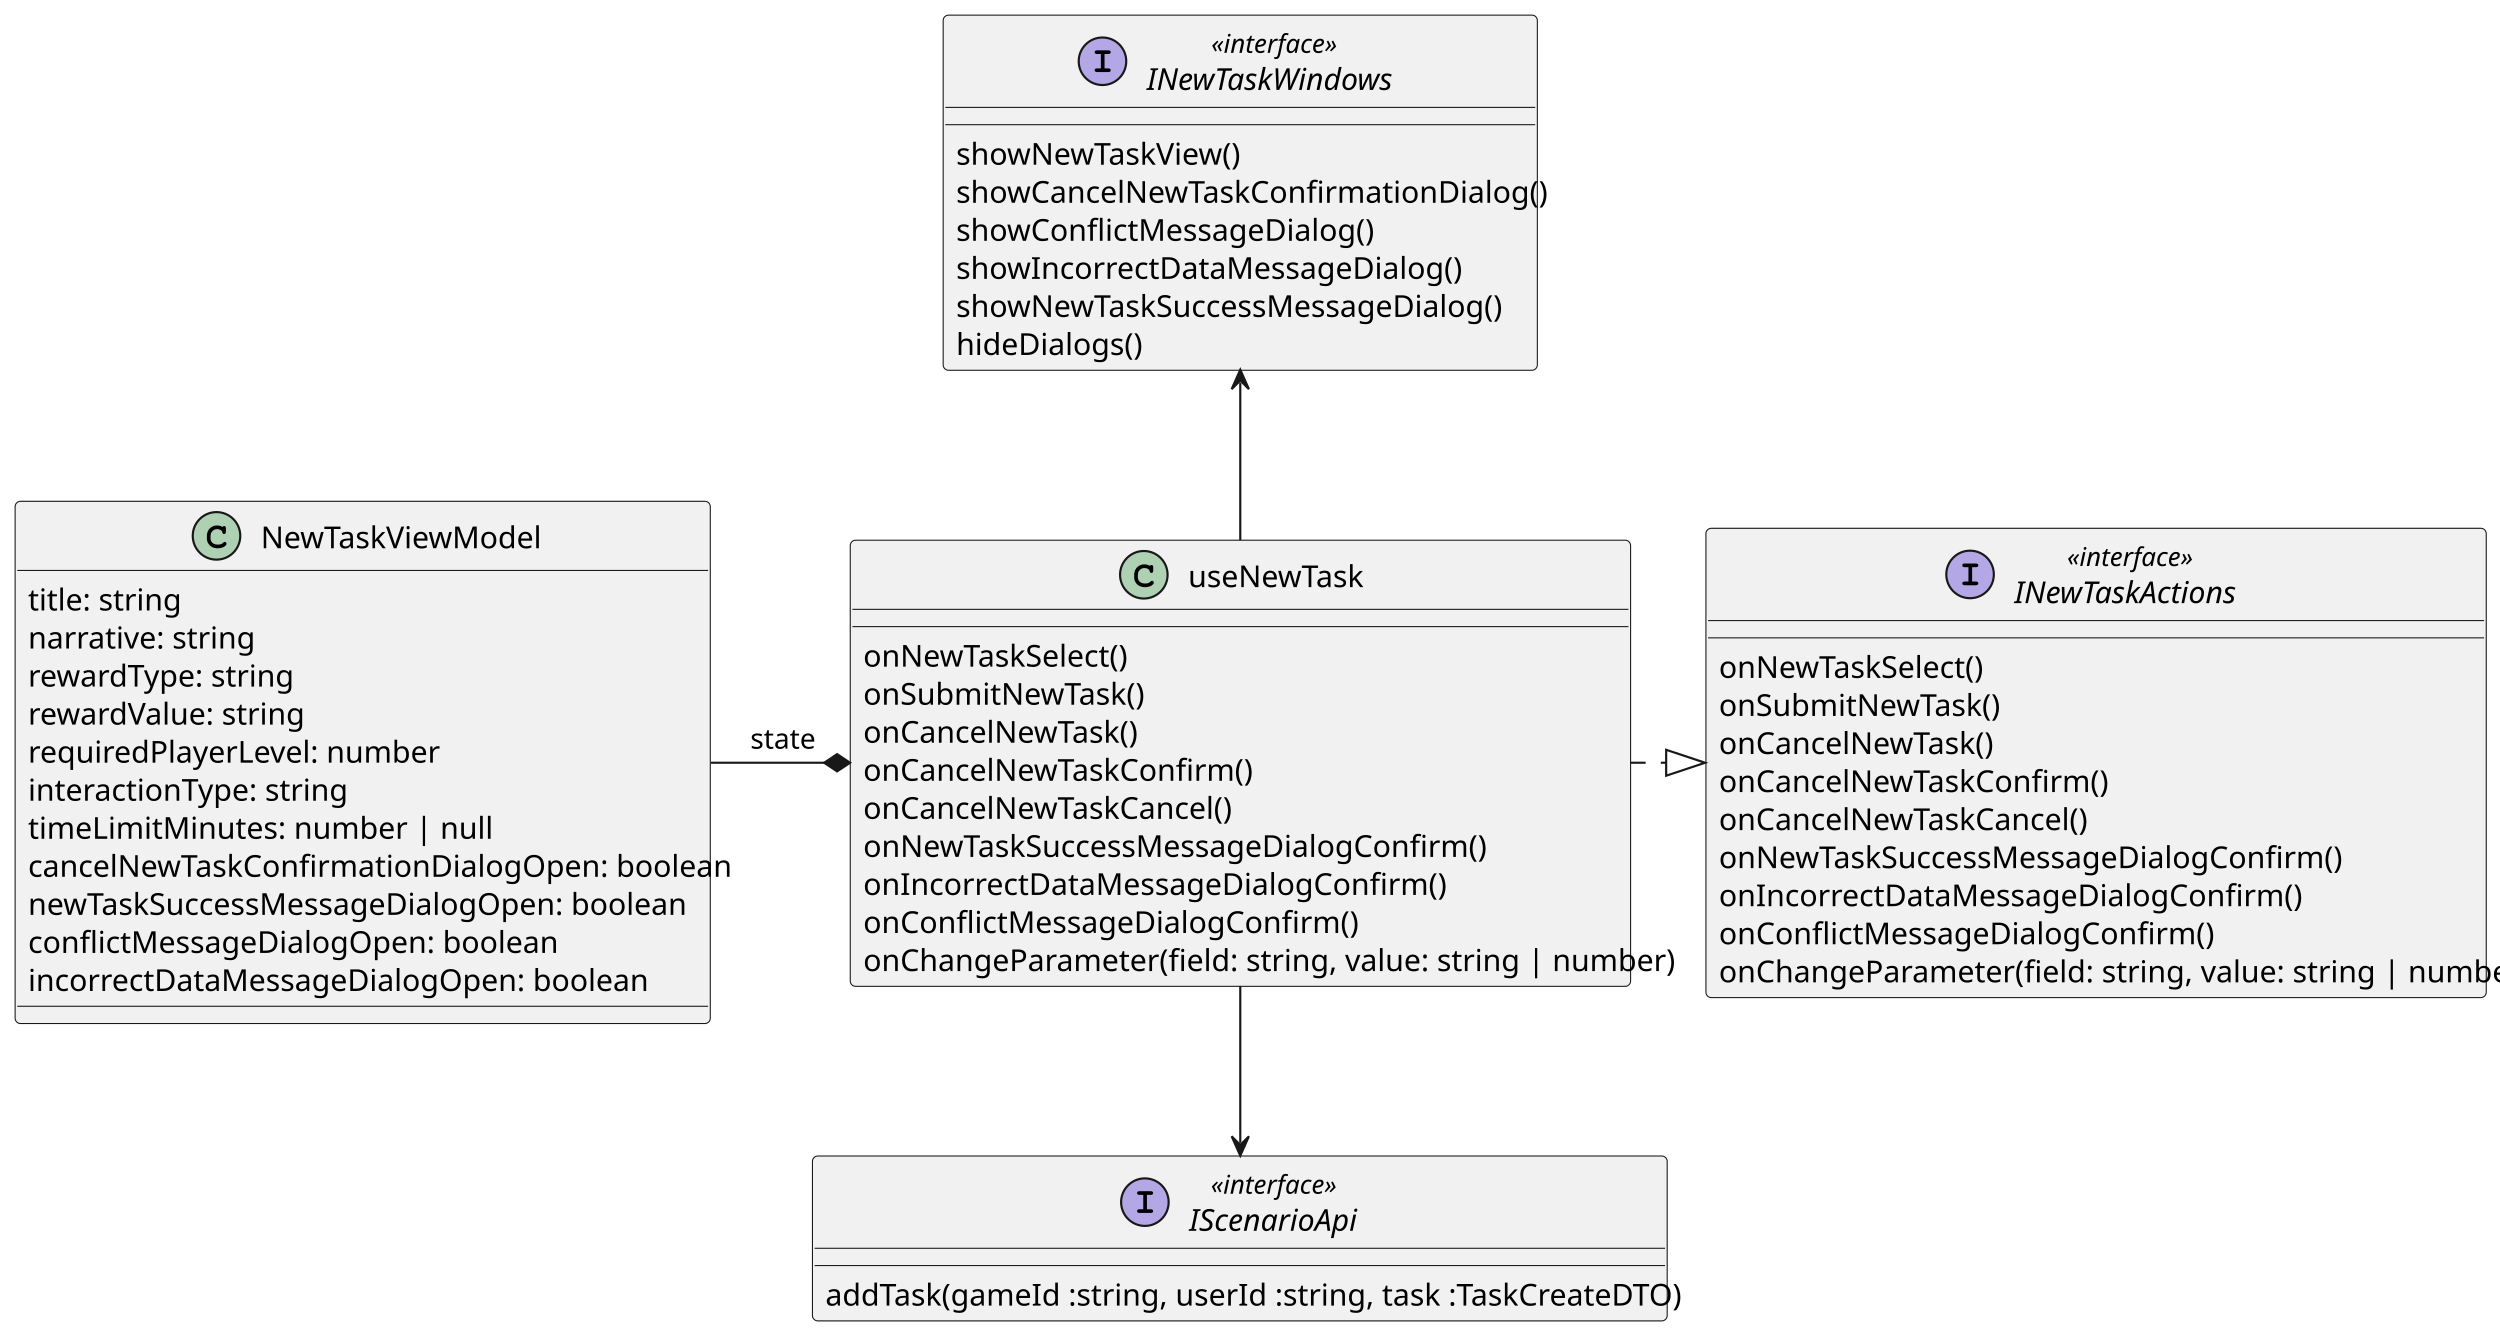
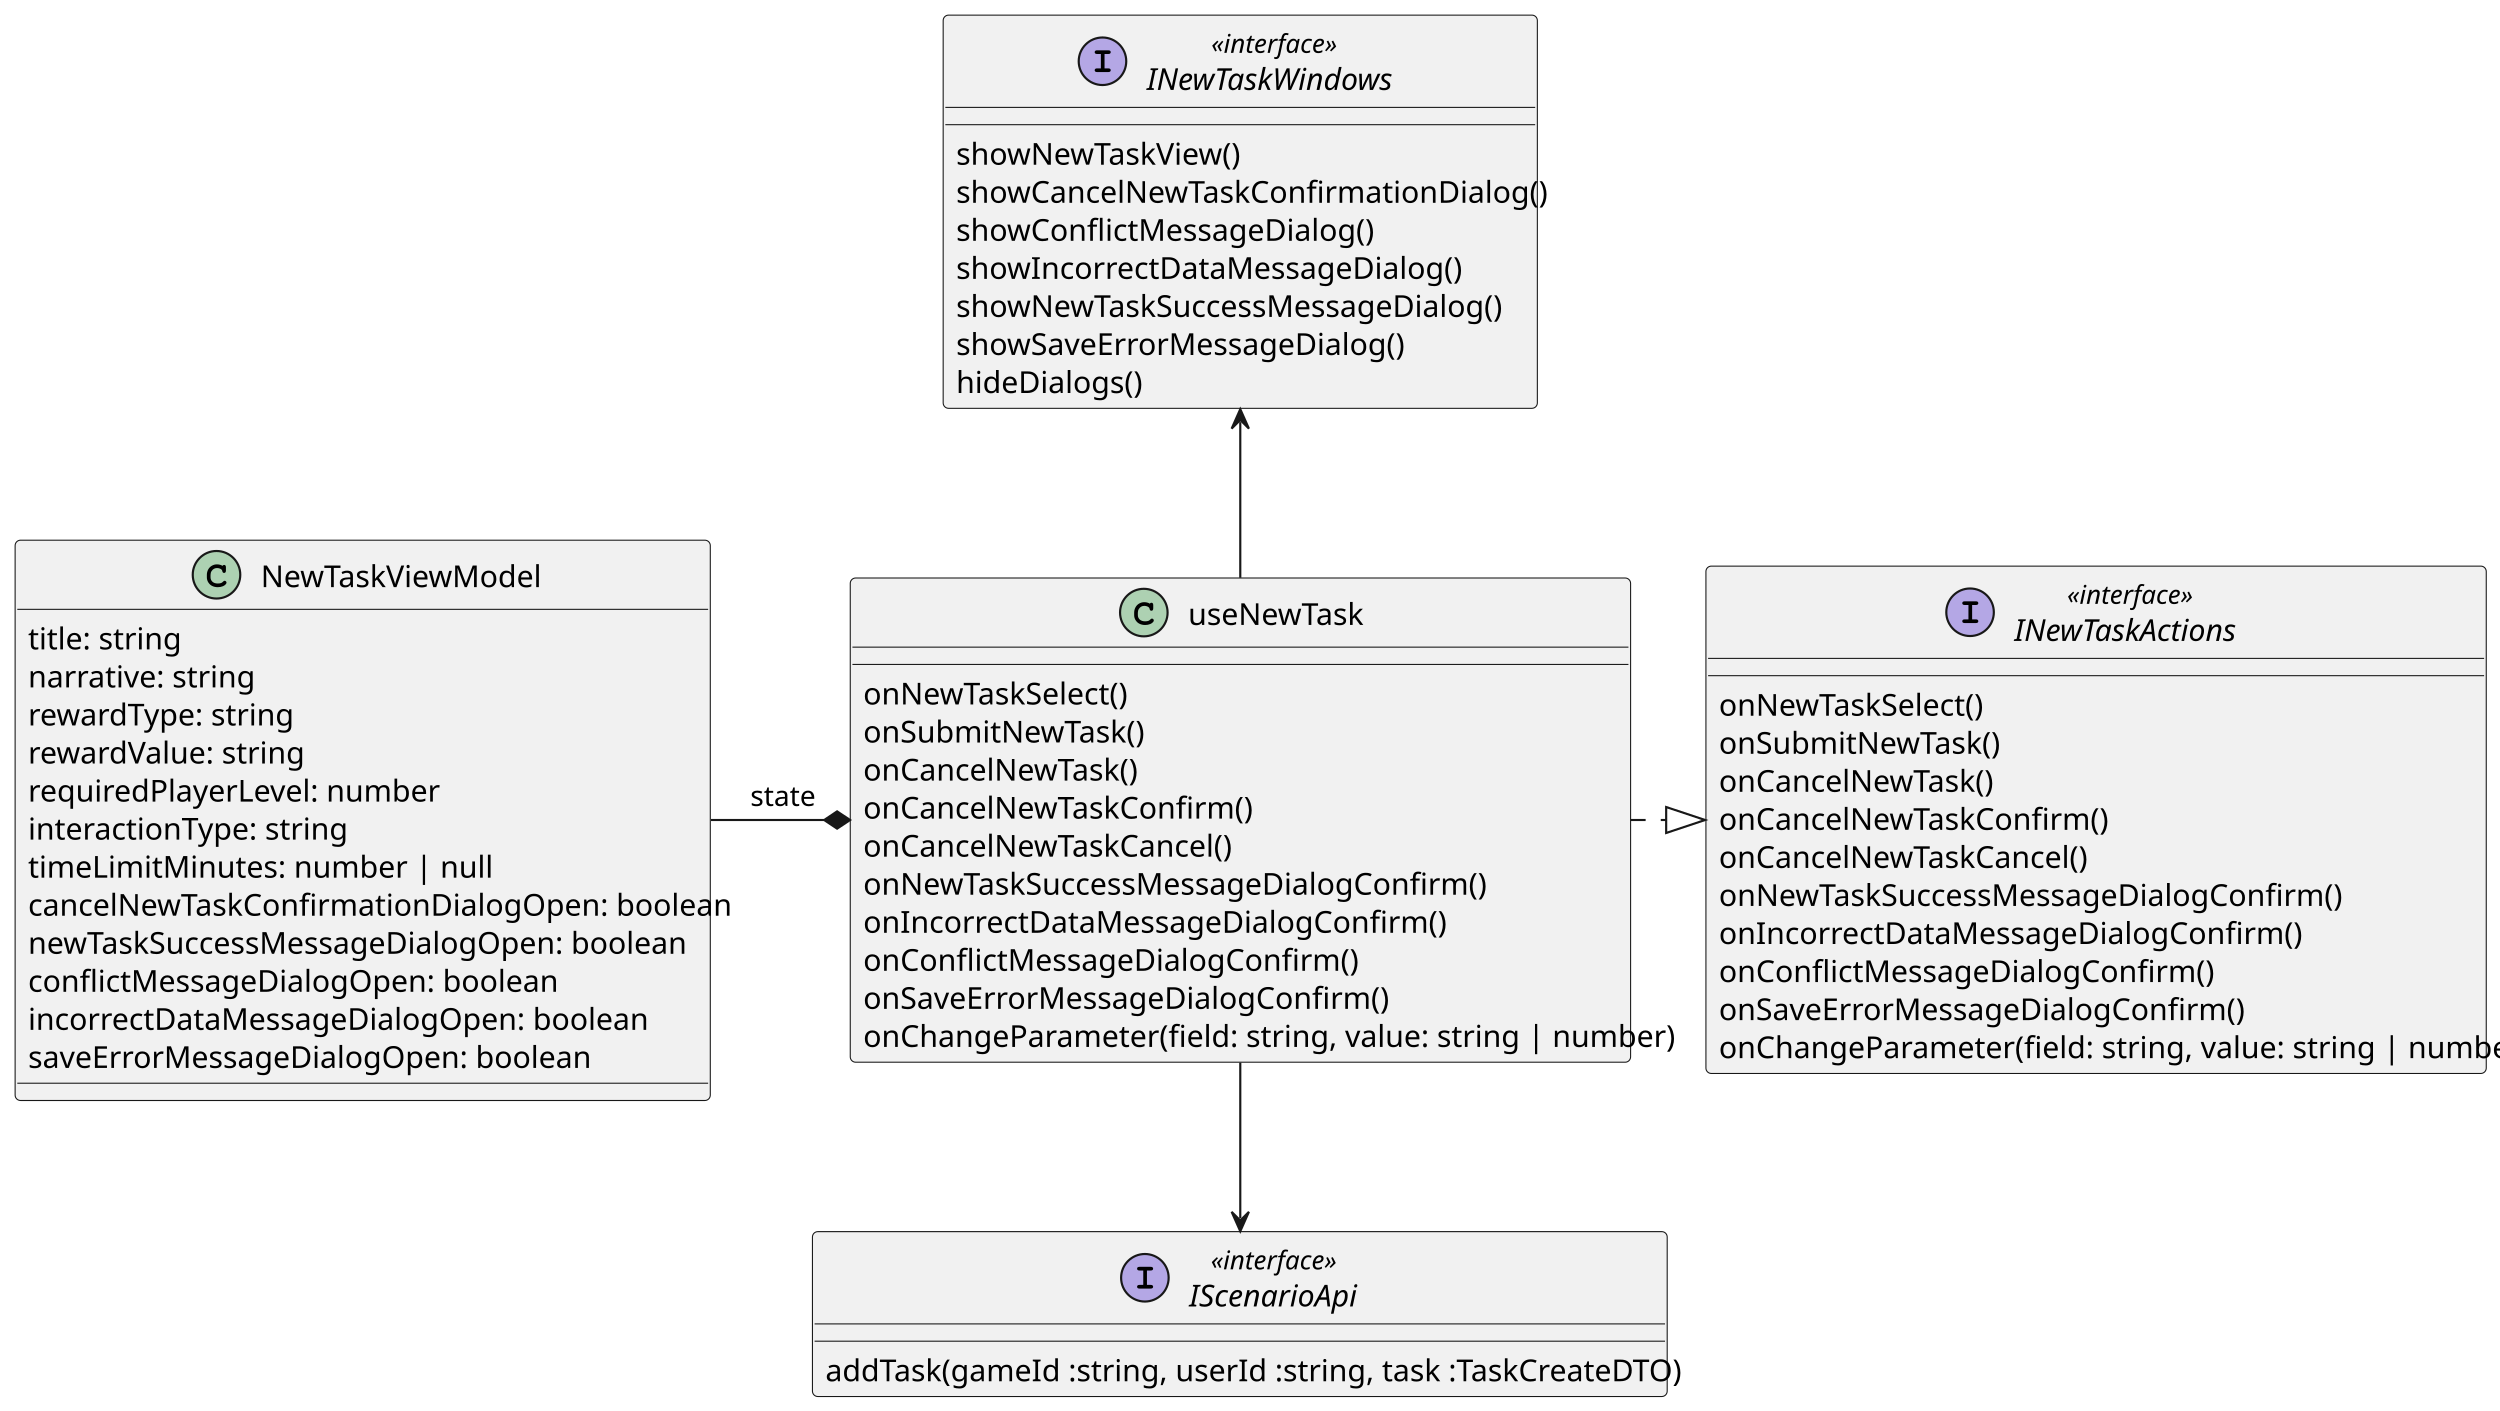
- <svg xmlns="http://www.w3.org/2000/svg" contentStyleType="text/css" data-diagram-type="CLASS" height="618px" preserveAspectRatio="none" style="width:1157px;height:618px;background:#FFFFFF;" version="1.1" viewBox="0 0 1157 618" width="1157px" zoomAndPan="magnify">
+ <svg xmlns="http://www.w3.org/2000/svg" contentStyleType="text/css" data-diagram-type="CLASS" height="653px" preserveAspectRatio="none" style="width:1157px;height:653px;background:#FFFFFF;" version="1.1" viewBox="0 0 1157 653" width="1157px" zoomAndPan="magnify">
  <defs />
  <g>
    <g class="entity" data-qualified-name="useNewTask" data-source-line="2" id="ent0002">
-       <rect fill="#F1F1F1" height="206.484" rx="2.5" ry="2.5" style="stroke:#181818;stroke-width:0.5;" width="361.139" x="393.5" y="250" />
-       <ellipse cx="529.361" cy="266" fill="#ADD1B2" rx="11" ry="11" style="stroke:#181818;stroke-width:1;" />
-       <path d="M532.126,261.875 Q532.283,261.656 532.47,261.547 Q532.658,261.438 532.876,261.438 Q533.251,261.438 533.486,261.703 Q533.72,261.953 533.72,262.562 L533.72,264.016 Q533.72,264.625 533.486,264.891 Q533.251,265.156 532.876,265.156 Q532.533,265.156 532.33,264.953 Q532.126,264.766 532.017,264.25 Q531.97,263.891 531.783,263.703 Q531.455,263.328 530.845,263.109 Q530.236,262.891 529.611,262.891 Q528.845,262.891 528.205,263.219 Q527.58,263.547 527.08,264.297 Q526.595,265.047 526.595,266.078 L526.595,267.172 Q526.595,268.406 527.486,269.234 Q528.376,270.047 529.97,270.047 Q530.908,270.047 531.564,269.797 Q531.955,269.641 532.376,269.203 Q532.642,268.938 532.783,268.859 Q532.939,268.781 533.142,268.781 Q533.47,268.781 533.72,269.047 Q533.986,269.297 533.986,269.641 Q533.986,269.984 533.642,270.391 Q533.142,270.969 532.345,271.297 Q531.267,271.75 529.97,271.75 Q528.455,271.75 527.251,271.125 Q526.267,270.625 525.58,269.562 Q524.892,268.484 524.892,267.203 L524.892,266.047 Q524.892,264.719 525.501,263.578 Q526.126,262.422 527.22,261.812 Q528.314,261.188 529.548,261.188 Q530.283,261.188 530.923,261.359 Q531.58,261.516 532.126,261.875 Z " fill="#000000" />
-       <text fill="#000000" font-family="sans-serif" font-size="14" lengthAdjust="spacing" textLength="80.917" x="549.861" y="271.728">useNewTask</text>
-       <line style="stroke:#181818;stroke-width:0.5;" x1="394.5" x2="753.639" y1="282" y2="282" />
-       <line style="stroke:#181818;stroke-width:0.5;" x1="394.5" x2="753.639" y1="290" y2="290" />
-       <text fill="#000000" font-family="sans-serif" font-size="14" lengthAdjust="spacing" textLength="122.151" x="399.5" y="308.533">onNewTaskSelect()</text>
-       <text fill="#000000" font-family="sans-serif" font-size="14" lengthAdjust="spacing" textLength="126.814" x="399.5" y="326.143">onSubmitNewTask()</text>
-       <text fill="#000000" font-family="sans-serif" font-size="14" lengthAdjust="spacing" textLength="126.82" x="399.5" y="343.752">onCancelNewTask()</text>
-       <text fill="#000000" font-family="sans-serif" font-size="14" lengthAdjust="spacing" textLength="175.827" x="399.5" y="361.361">onCancelNewTaskConfirm()</text>
-       <text fill="#000000" font-family="sans-serif" font-size="14" lengthAdjust="spacing" textLength="170.399" x="399.5" y="378.971">onCancelNewTaskCancel()</text>
-       <text fill="#000000" font-family="sans-serif" font-size="14" lengthAdjust="spacing" textLength="281.654" x="399.5" y="396.58">onNewTaskSuccessMessageDialogConfirm()</text>
-       <text fill="#000000" font-family="sans-serif" font-size="14" lengthAdjust="spacing" textLength="254.434" x="399.5" y="414.19">onIncorrectDataMessageDialogConfirm()</text>
-       <text fill="#000000" font-family="sans-serif" font-size="14" lengthAdjust="spacing" textLength="217.082" x="399.5" y="431.799">onConflictMessageDialogConfirm()</text>
-       <text fill="#000000" font-family="sans-serif" font-size="14" lengthAdjust="spacing" textLength="349.139" x="399.5" y="449.408">onChangeParameter(field: string, value: string | number)</text>
+       <rect fill="#F1F1F1" height="224.094" rx="2.5" ry="2.5" style="stroke:#181818;stroke-width:0.5;" width="361.139" x="393.5" y="267.5" />
+       <ellipse cx="529.361" cy="283.5" fill="#ADD1B2" rx="11" ry="11" style="stroke:#181818;stroke-width:1;" />
+       <path d="M532.126,279.375 Q532.283,279.156 532.47,279.047 Q532.658,278.938 532.876,278.938 Q533.251,278.938 533.486,279.203 Q533.72,279.453 533.72,280.062 L533.72,281.516 Q533.72,282.125 533.486,282.391 Q533.251,282.656 532.876,282.656 Q532.533,282.656 532.33,282.453 Q532.126,282.266 532.017,281.75 Q531.97,281.391 531.783,281.203 Q531.455,280.828 530.845,280.609 Q530.236,280.391 529.611,280.391 Q528.845,280.391 528.205,280.719 Q527.58,281.047 527.08,281.797 Q526.595,282.547 526.595,283.578 L526.595,284.672 Q526.595,285.906 527.486,286.734 Q528.376,287.547 529.97,287.547 Q530.908,287.547 531.564,287.297 Q531.955,287.141 532.376,286.703 Q532.642,286.438 532.783,286.359 Q532.939,286.281 533.142,286.281 Q533.47,286.281 533.72,286.547 Q533.986,286.797 533.986,287.141 Q533.986,287.484 533.642,287.891 Q533.142,288.469 532.345,288.797 Q531.267,289.25 529.97,289.25 Q528.455,289.25 527.251,288.625 Q526.267,288.125 525.58,287.062 Q524.892,285.984 524.892,284.703 L524.892,283.547 Q524.892,282.219 525.501,281.078 Q526.126,279.922 527.22,279.312 Q528.314,278.688 529.548,278.688 Q530.283,278.688 530.923,278.859 Q531.58,279.016 532.126,279.375 Z " fill="#000000" />
+       <text fill="#000000" font-family="sans-serif" font-size="14" lengthAdjust="spacing" textLength="80.917" x="549.861" y="289.228">useNewTask</text>
+       <line style="stroke:#181818;stroke-width:0.5;" x1="394.5" x2="753.639" y1="299.5" y2="299.5" />
+       <line style="stroke:#181818;stroke-width:0.5;" x1="394.5" x2="753.639" y1="307.5" y2="307.5" />
+       <text fill="#000000" font-family="sans-serif" font-size="14" lengthAdjust="spacing" textLength="122.151" x="399.5" y="326.033">onNewTaskSelect()</text>
+       <text fill="#000000" font-family="sans-serif" font-size="14" lengthAdjust="spacing" textLength="126.814" x="399.5" y="343.643">onSubmitNewTask()</text>
+       <text fill="#000000" font-family="sans-serif" font-size="14" lengthAdjust="spacing" textLength="126.82" x="399.5" y="361.252">onCancelNewTask()</text>
+       <text fill="#000000" font-family="sans-serif" font-size="14" lengthAdjust="spacing" textLength="175.827" x="399.5" y="378.861">onCancelNewTaskConfirm()</text>
+       <text fill="#000000" font-family="sans-serif" font-size="14" lengthAdjust="spacing" textLength="170.399" x="399.5" y="396.471">onCancelNewTaskCancel()</text>
+       <text fill="#000000" font-family="sans-serif" font-size="14" lengthAdjust="spacing" textLength="281.654" x="399.5" y="414.08">onNewTaskSuccessMessageDialogConfirm()</text>
+       <text fill="#000000" font-family="sans-serif" font-size="14" lengthAdjust="spacing" textLength="254.434" x="399.5" y="431.69">onIncorrectDataMessageDialogConfirm()</text>
+       <text fill="#000000" font-family="sans-serif" font-size="14" lengthAdjust="spacing" textLength="217.082" x="399.5" y="449.299">onConflictMessageDialogConfirm()</text>
+       <text fill="#000000" font-family="sans-serif" font-size="14" lengthAdjust="spacing" textLength="233.42" x="399.5" y="466.908">onSaveErrorMessageDialogConfirm()</text>
+       <text fill="#000000" font-family="sans-serif" font-size="14" lengthAdjust="spacing" textLength="349.139" x="399.5" y="484.518">onChangeParameter(field: string, value: string | number)</text>
    </g>
-     <g class="entity" data-qualified-name="INewTaskActions" data-source-line="14" id="ent0003">
-       <rect fill="#F1F1F1" height="217.188" rx="2.5" ry="2.5" style="stroke:#181818;stroke-width:0.5;" width="361.139" x="789.5" y="244.5" />
-       <ellipse cx="911.747" cy="265.852" fill="#B4A7E5" rx="11" ry="11" style="stroke:#181818;stroke-width:1;" />
-       <path d="M912.7,262.492 L912.7,269.148 L914.419,269.148 Q915.028,269.148 915.294,269.383 Q915.56,269.617 915.56,270.008 Q915.56,270.383 915.294,270.617 Q915.028,270.852 914.419,270.852 L909.278,270.852 Q908.669,270.852 908.403,270.617 Q908.138,270.383 908.138,269.992 Q908.138,269.617 908.403,269.383 Q908.669,269.148 909.278,269.148 L910.997,269.148 L910.997,262.492 L909.278,262.492 Q908.669,262.492 908.403,262.258 Q908.138,262.023 908.138,261.633 Q908.138,261.258 908.403,261.023 Q908.669,260.789 909.278,260.789 L914.419,260.789 Q915.028,260.789 915.294,261.023 Q915.56,261.258 915.56,261.633 Q915.56,262.023 915.294,262.258 Q915.028,262.492 914.419,262.492 L912.7,262.492 Z " fill="#000000" />
-       <text fill="#000000" font-family="sans-serif" font-size="12" font-style="italic" lengthAdjust="spacing" textLength="59.373" x="956.633" y="261.957">«interface»</text>
-       <text fill="#000000" font-family="sans-serif" font-size="14" font-style="italic" lengthAdjust="spacing" textLength="108.144" x="932.247" y="279.127">INewTaskActions</text>
-       <line style="stroke:#181818;stroke-width:0.5;" x1="790.5" x2="1149.639" y1="287.203" y2="287.203" />
-       <line style="stroke:#181818;stroke-width:0.5;" x1="790.5" x2="1149.639" y1="295.203" y2="295.203" />
-       <text fill="#000000" font-family="sans-serif" font-size="14" lengthAdjust="spacing" textLength="122.151" x="795.5" y="313.736">onNewTaskSelect()</text>
-       <text fill="#000000" font-family="sans-serif" font-size="14" lengthAdjust="spacing" textLength="126.814" x="795.5" y="331.346">onSubmitNewTask()</text>
-       <text fill="#000000" font-family="sans-serif" font-size="14" lengthAdjust="spacing" textLength="126.82" x="795.5" y="348.955">onCancelNewTask()</text>
-       <text fill="#000000" font-family="sans-serif" font-size="14" lengthAdjust="spacing" textLength="175.827" x="795.5" y="366.565">onCancelNewTaskConfirm()</text>
-       <text fill="#000000" font-family="sans-serif" font-size="14" lengthAdjust="spacing" textLength="170.399" x="795.5" y="384.174">onCancelNewTaskCancel()</text>
-       <text fill="#000000" font-family="sans-serif" font-size="14" lengthAdjust="spacing" textLength="281.654" x="795.5" y="401.783">onNewTaskSuccessMessageDialogConfirm()</text>
-       <text fill="#000000" font-family="sans-serif" font-size="14" lengthAdjust="spacing" textLength="254.434" x="795.5" y="419.393">onIncorrectDataMessageDialogConfirm()</text>
-       <text fill="#000000" font-family="sans-serif" font-size="14" lengthAdjust="spacing" textLength="217.082" x="795.5" y="437.002">onConflictMessageDialogConfirm()</text>
-       <text fill="#000000" font-family="sans-serif" font-size="14" lengthAdjust="spacing" textLength="349.139" x="795.5" y="454.611">onChangeParameter(field: string, value: string | number)</text>
+     <g class="entity" data-qualified-name="INewTaskActions" data-source-line="15" id="ent0003">
+       <rect fill="#F1F1F1" height="234.797" rx="2.5" ry="2.5" style="stroke:#181818;stroke-width:0.5;" width="361.139" x="789.5" y="262" />
+       <ellipse cx="911.747" cy="283.352" fill="#B4A7E5" rx="11" ry="11" style="stroke:#181818;stroke-width:1;" />
+       <path d="M912.7,279.992 L912.7,286.648 L914.419,286.648 Q915.028,286.648 915.294,286.883 Q915.56,287.117 915.56,287.508 Q915.56,287.883 915.294,288.117 Q915.028,288.352 914.419,288.352 L909.278,288.352 Q908.669,288.352 908.403,288.117 Q908.138,287.883 908.138,287.492 Q908.138,287.117 908.403,286.883 Q908.669,286.648 909.278,286.648 L910.997,286.648 L910.997,279.992 L909.278,279.992 Q908.669,279.992 908.403,279.758 Q908.138,279.523 908.138,279.133 Q908.138,278.758 908.403,278.523 Q908.669,278.289 909.278,278.289 L914.419,278.289 Q915.028,278.289 915.294,278.523 Q915.56,278.758 915.56,279.133 Q915.56,279.523 915.294,279.758 Q915.028,279.992 914.419,279.992 L912.7,279.992 Z " fill="#000000" />
+       <text fill="#000000" font-family="sans-serif" font-size="12" font-style="italic" lengthAdjust="spacing" textLength="59.373" x="956.633" y="279.457">«interface»</text>
+       <text fill="#000000" font-family="sans-serif" font-size="14" font-style="italic" lengthAdjust="spacing" textLength="108.144" x="932.247" y="296.627">INewTaskActions</text>
+       <line style="stroke:#181818;stroke-width:0.5;" x1="790.5" x2="1149.639" y1="304.703" y2="304.703" />
+       <line style="stroke:#181818;stroke-width:0.5;" x1="790.5" x2="1149.639" y1="312.703" y2="312.703" />
+       <text fill="#000000" font-family="sans-serif" font-size="14" lengthAdjust="spacing" textLength="122.151" x="795.5" y="331.236">onNewTaskSelect()</text>
+       <text fill="#000000" font-family="sans-serif" font-size="14" lengthAdjust="spacing" textLength="126.814" x="795.5" y="348.846">onSubmitNewTask()</text>
+       <text fill="#000000" font-family="sans-serif" font-size="14" lengthAdjust="spacing" textLength="126.82" x="795.5" y="366.455">onCancelNewTask()</text>
+       <text fill="#000000" font-family="sans-serif" font-size="14" lengthAdjust="spacing" textLength="175.827" x="795.5" y="384.065">onCancelNewTaskConfirm()</text>
+       <text fill="#000000" font-family="sans-serif" font-size="14" lengthAdjust="spacing" textLength="170.399" x="795.5" y="401.674">onCancelNewTaskCancel()</text>
+       <text fill="#000000" font-family="sans-serif" font-size="14" lengthAdjust="spacing" textLength="281.654" x="795.5" y="419.283">onNewTaskSuccessMessageDialogConfirm()</text>
+       <text fill="#000000" font-family="sans-serif" font-size="14" lengthAdjust="spacing" textLength="254.434" x="795.5" y="436.893">onIncorrectDataMessageDialogConfirm()</text>
+       <text fill="#000000" font-family="sans-serif" font-size="14" lengthAdjust="spacing" textLength="217.082" x="795.5" y="454.502">onConflictMessageDialogConfirm()</text>
+       <text fill="#000000" font-family="sans-serif" font-size="14" lengthAdjust="spacing" textLength="233.42" x="795.5" y="472.111">onSaveErrorMessageDialogConfirm()</text>
+       <text fill="#000000" font-family="sans-serif" font-size="14" lengthAdjust="spacing" textLength="349.139" x="795.5" y="489.721">onChangeParameter(field: string, value: string | number)</text>
    </g>
-     <g class="entity" data-qualified-name="IScenarioApi" data-source-line="28" id="ent0005">
-       <rect fill="#F1F1F1" height="76.312" rx="2.5" ry="2.5" style="stroke:#181818;stroke-width:0.5;" width="395.578" x="376" y="535" />
-       <ellipse cx="529.85" cy="556.352" fill="#B4A7E5" rx="11" ry="11" style="stroke:#181818;stroke-width:1;" />
-       <path d="M530.803,552.992 L530.803,559.648 L532.521,559.648 Q533.131,559.648 533.396,559.883 Q533.662,560.117 533.662,560.508 Q533.662,560.883 533.396,561.117 Q533.131,561.352 532.521,561.352 L527.381,561.352 Q526.771,561.352 526.506,561.117 Q526.24,560.883 526.24,560.492 Q526.24,560.117 526.506,559.883 Q526.771,559.648 527.381,559.648 L529.1,559.648 L529.1,552.992 L527.381,552.992 Q526.771,552.992 526.506,552.758 Q526.24,552.523 526.24,552.133 Q526.24,551.758 526.506,551.523 Q526.771,551.289 527.381,551.289 L532.521,551.289 Q533.131,551.289 533.396,551.523 Q533.662,551.758 533.662,552.133 Q533.662,552.523 533.396,552.758 Q533.131,552.992 532.521,552.992 L530.803,552.992 Z " fill="#000000" />
-       <text fill="#000000" font-family="sans-serif" font-size="12" font-style="italic" lengthAdjust="spacing" textLength="59.373" x="560.352" y="552.457">«interface»</text>
-       <text fill="#000000" font-family="sans-serif" font-size="14" font-style="italic" lengthAdjust="spacing" textLength="79.379" x="550.35" y="569.627">IScenarioApi</text>
-       <line style="stroke:#181818;stroke-width:0.5;" x1="377" x2="770.578" y1="577.703" y2="577.703" />
-       <line style="stroke:#181818;stroke-width:0.5;" x1="377" x2="770.578" y1="585.703" y2="585.703" />
-       <text fill="#000000" font-family="sans-serif" font-size="14" lengthAdjust="spacing" textLength="383.578" x="382" y="604.236">addTask(gameId :string, userId :string, task :TaskCreateDTO)</text>
+     <g class="entity" data-qualified-name="IScenarioApi" data-source-line="30" id="ent0005">
+       <rect fill="#F1F1F1" height="76.312" rx="2.5" ry="2.5" style="stroke:#181818;stroke-width:0.5;" width="395.578" x="376" y="570" />
+       <ellipse cx="529.85" cy="591.352" fill="#B4A7E5" rx="11" ry="11" style="stroke:#181818;stroke-width:1;" />
+       <path d="M530.803,587.992 L530.803,594.648 L532.521,594.648 Q533.131,594.648 533.396,594.883 Q533.662,595.117 533.662,595.508 Q533.662,595.883 533.396,596.117 Q533.131,596.352 532.521,596.352 L527.381,596.352 Q526.771,596.352 526.506,596.117 Q526.24,595.883 526.24,595.492 Q526.24,595.117 526.506,594.883 Q526.771,594.648 527.381,594.648 L529.1,594.648 L529.1,587.992 L527.381,587.992 Q526.771,587.992 526.506,587.758 Q526.24,587.523 526.24,587.133 Q526.24,586.758 526.506,586.523 Q526.771,586.289 527.381,586.289 L532.521,586.289 Q533.131,586.289 533.396,586.523 Q533.662,586.758 533.662,587.133 Q533.662,587.523 533.396,587.758 Q533.131,587.992 532.521,587.992 L530.803,587.992 Z " fill="#000000" />
+       <text fill="#000000" font-family="sans-serif" font-size="12" font-style="italic" lengthAdjust="spacing" textLength="59.373" x="560.352" y="587.457">«interface»</text>
+       <text fill="#000000" font-family="sans-serif" font-size="14" font-style="italic" lengthAdjust="spacing" textLength="79.379" x="550.35" y="604.627">IScenarioApi</text>
+       <line style="stroke:#181818;stroke-width:0.5;" x1="377" x2="770.578" y1="612.703" y2="612.703" />
+       <line style="stroke:#181818;stroke-width:0.5;" x1="377" x2="770.578" y1="620.703" y2="620.703" />
+       <text fill="#000000" font-family="sans-serif" font-size="14" lengthAdjust="spacing" textLength="383.578" x="382" y="639.236">addTask(gameId :string, userId :string, task :TaskCreateDTO)</text>
    </g>
-     <g class="entity" data-qualified-name="INewTaskWindows" data-source-line="29" id="ent0007">
-       <rect fill="#F1F1F1" height="164.359" rx="2.5" ry="2.5" style="stroke:#181818;stroke-width:0.5;" width="274.985" x="436.5" y="7" />
+     <g class="entity" data-qualified-name="INewTaskWindows" data-source-line="31" id="ent0007">
+       <rect fill="#F1F1F1" height="181.969" rx="2.5" ry="2.5" style="stroke:#181818;stroke-width:0.5;" width="274.985" x="436.5" y="7" />
      <ellipse cx="510.229" cy="28.352" fill="#B4A7E5" rx="11" ry="11" style="stroke:#181818;stroke-width:1;" />
      <path d="M511.182,24.992 L511.182,31.648 L512.901,31.648 Q513.51,31.648 513.776,31.883 Q514.042,32.117 514.042,32.508 Q514.042,32.883 513.776,33.117 Q513.51,33.352 512.901,33.352 L507.76,33.352 Q507.151,33.352 506.885,33.117 Q506.62,32.883 506.62,32.492 Q506.62,32.117 506.885,31.883 Q507.151,31.648 507.76,31.648 L509.479,31.648 L509.479,24.992 L507.76,24.992 Q507.151,24.992 506.885,24.758 Q506.62,24.523 506.62,24.133 Q506.62,23.758 506.885,23.523 Q507.151,23.289 507.76,23.289 L512.901,23.289 Q513.51,23.289 513.776,23.523 Q514.042,23.758 514.042,24.133 Q514.042,24.523 513.776,24.758 Q513.51,24.992 512.901,24.992 L511.182,24.992 Z " fill="#000000" />
      <text fill="#000000" font-family="sans-serif" font-size="12" font-style="italic" lengthAdjust="spacing" textLength="59.373" x="560.556" y="24.457">«interface»</text>
      <text fill="#000000" font-family="sans-serif" font-size="14" font-style="italic" lengthAdjust="spacing" textLength="119.027" x="530.729" y="41.627">INewTaskWindows</text>
      <line style="stroke:#181818;stroke-width:0.5;" x1="437.5" x2="710.485" y1="49.703" y2="49.703" />
      <line style="stroke:#181818;stroke-width:0.5;" x1="437.5" x2="710.485" y1="57.703" y2="57.703" />
      <text fill="#000000" font-family="sans-serif" font-size="14" lengthAdjust="spacing" textLength="130.696" x="442.5" y="76.236">showNewTaskView()</text>
      <text fill="#000000" font-family="sans-serif" font-size="14" lengthAdjust="spacing" textLength="262.985" x="442.5" y="93.846">showCancelNewTaskConfirmationDialog()</text>
      <text fill="#000000" font-family="sans-serif" font-size="14" lengthAdjust="spacing" textLength="185.185" x="442.5" y="111.455">showConflictMessageDialog()</text>
      <text fill="#000000" font-family="sans-serif" font-size="14" lengthAdjust="spacing" textLength="222.537" x="442.5" y="129.065">showIncorrectDataMessageDialog()</text>
      <text fill="#000000" font-family="sans-serif" font-size="14" lengthAdjust="spacing" textLength="249.758" x="442.5" y="146.674">showNewTaskSuccessMessageDialog()</text>
-       <text fill="#000000" font-family="sans-serif" font-size="14" lengthAdjust="spacing" textLength="82.482" x="442.5" y="164.283">hideDialogs()</text>
+       <text fill="#000000" font-family="sans-serif" font-size="14" lengthAdjust="spacing" textLength="201.523" x="442.5" y="164.283">showSaveErrorMessageDialog()</text>
+       <text fill="#000000" font-family="sans-serif" font-size="14" lengthAdjust="spacing" textLength="82.482" x="442.5" y="181.893">hideDialogs()</text>
    </g>
-     <g class="entity" data-qualified-name="NewTaskViewModel" data-source-line="44" id="ent0010">
-       <rect fill="#F1F1F1" height="241.703" rx="2.5" ry="2.5" style="stroke:#181818;stroke-width:0.5;" width="321.723" x="7" y="232" />
-       <ellipse cx="100.201" cy="248" fill="#ADD1B2" rx="11" ry="11" style="stroke:#181818;stroke-width:1;" />
-       <path d="M102.967,243.875 Q103.123,243.656 103.311,243.547 Q103.498,243.438 103.717,243.438 Q104.092,243.438 104.326,243.703 Q104.561,243.953 104.561,244.562 L104.561,246.016 Q104.561,246.625 104.326,246.891 Q104.092,247.156 103.717,247.156 Q103.373,247.156 103.17,246.953 Q102.967,246.766 102.857,246.25 Q102.811,245.891 102.623,245.703 Q102.295,245.328 101.686,245.109 Q101.076,244.891 100.451,244.891 Q99.686,244.891 99.045,245.219 Q98.42,245.547 97.92,246.297 Q97.436,247.047 97.436,248.078 L97.436,249.172 Q97.436,250.406 98.326,251.234 Q99.217,252.047 100.811,252.047 Q101.748,252.047 102.404,251.797 Q102.795,251.641 103.217,251.203 Q103.482,250.938 103.623,250.859 Q103.779,250.781 103.982,250.781 Q104.311,250.781 104.561,251.047 Q104.826,251.297 104.826,251.641 Q104.826,251.984 104.482,252.391 Q103.982,252.969 103.186,253.297 Q102.107,253.75 100.811,253.75 Q99.295,253.75 98.092,253.125 Q97.107,252.625 96.42,251.562 Q95.732,250.484 95.732,249.203 L95.732,248.047 Q95.732,246.719 96.342,245.578 Q96.967,244.422 98.061,243.812 Q99.154,243.188 100.389,243.188 Q101.123,243.188 101.764,243.359 Q102.42,243.516 102.967,243.875 Z " fill="#000000" />
-       <text fill="#000000" font-family="sans-serif" font-size="14" lengthAdjust="spacing" textLength="126.82" x="120.701" y="253.728">NewTaskViewModel</text>
-       <line style="stroke:#181818;stroke-width:0.5;" x1="8" x2="327.723" y1="264" y2="264" />
-       <text fill="#000000" font-family="sans-serif" font-size="14" lengthAdjust="spacing" textLength="63.8" x="13" y="282.533">title: string</text>
-       <text fill="#000000" font-family="sans-serif" font-size="14" lengthAdjust="spacing" textLength="96.482" x="13" y="300.143">narrative: string</text>
-       <text fill="#000000" font-family="sans-serif" font-size="14" lengthAdjust="spacing" textLength="115.931" x="13" y="317.752">rewardType: string</text>
-       <text fill="#000000" font-family="sans-serif" font-size="14" lengthAdjust="spacing" textLength="120.613" x="13" y="335.361">rewardValue: string</text>
-       <text fill="#000000" font-family="sans-serif" font-size="14" lengthAdjust="spacing" textLength="179.765" x="13" y="352.971">requiredPlayerLevel: number</text>
-       <text fill="#000000" font-family="sans-serif" font-size="14" lengthAdjust="spacing" textLength="137.731" x="13" y="370.58">interactionType: string</text>
-       <text fill="#000000" font-family="sans-serif" font-size="14" lengthAdjust="spacing" textLength="193.484" x="13" y="388.19">timeLimitMinutes: number | null</text>
-       <text fill="#000000" font-family="sans-serif" font-size="14" lengthAdjust="spacing" textLength="309.723" x="13" y="405.799">cancelNewTaskConfirmationDialogOpen: boolean</text>
-       <text fill="#000000" font-family="sans-serif" font-size="14" lengthAdjust="spacing" textLength="297.281" x="13" y="423.408">newTaskSuccessMessageDialogOpen: boolean</text>
-       <text fill="#000000" font-family="sans-serif" font-size="14" lengthAdjust="spacing" textLength="231.923" x="13" y="441.018">conflictMessageDialogOpen: boolean</text>
-       <text fill="#000000" font-family="sans-serif" font-size="14" lengthAdjust="spacing" textLength="271.606" x="13" y="458.627">incorrectDataMessageDialogOpen: boolean</text>
-       <line style="stroke:#181818;stroke-width:0.5;" x1="8" x2="327.723" y1="465.703" y2="465.703" />
+     <g class="entity" data-qualified-name="NewTaskViewModel" data-source-line="47" id="ent0010">
+       <rect fill="#F1F1F1" height="259.312" rx="2.5" ry="2.5" style="stroke:#181818;stroke-width:0.5;" width="321.723" x="7" y="250" />
+       <ellipse cx="100.201" cy="266" fill="#ADD1B2" rx="11" ry="11" style="stroke:#181818;stroke-width:1;" />
+       <path d="M102.967,261.875 Q103.123,261.656 103.311,261.547 Q103.498,261.438 103.717,261.438 Q104.092,261.438 104.326,261.703 Q104.561,261.953 104.561,262.562 L104.561,264.016 Q104.561,264.625 104.326,264.891 Q104.092,265.156 103.717,265.156 Q103.373,265.156 103.17,264.953 Q102.967,264.766 102.857,264.25 Q102.811,263.891 102.623,263.703 Q102.295,263.328 101.686,263.109 Q101.076,262.891 100.451,262.891 Q99.686,262.891 99.045,263.219 Q98.42,263.547 97.92,264.297 Q97.436,265.047 97.436,266.078 L97.436,267.172 Q97.436,268.406 98.326,269.234 Q99.217,270.047 100.811,270.047 Q101.748,270.047 102.404,269.797 Q102.795,269.641 103.217,269.203 Q103.482,268.938 103.623,268.859 Q103.779,268.781 103.982,268.781 Q104.311,268.781 104.561,269.047 Q104.826,269.297 104.826,269.641 Q104.826,269.984 104.482,270.391 Q103.982,270.969 103.186,271.297 Q102.107,271.75 100.811,271.75 Q99.295,271.75 98.092,271.125 Q97.107,270.625 96.42,269.562 Q95.732,268.484 95.732,267.203 L95.732,266.047 Q95.732,264.719 96.342,263.578 Q96.967,262.422 98.061,261.812 Q99.154,261.188 100.389,261.188 Q101.123,261.188 101.764,261.359 Q102.42,261.516 102.967,261.875 Z " fill="#000000" />
+       <text fill="#000000" font-family="sans-serif" font-size="14" lengthAdjust="spacing" textLength="126.82" x="120.701" y="271.728">NewTaskViewModel</text>
+       <line style="stroke:#181818;stroke-width:0.5;" x1="8" x2="327.723" y1="282" y2="282" />
+       <text fill="#000000" font-family="sans-serif" font-size="14" lengthAdjust="spacing" textLength="63.8" x="13" y="300.533">title: string</text>
+       <text fill="#000000" font-family="sans-serif" font-size="14" lengthAdjust="spacing" textLength="96.482" x="13" y="318.143">narrative: string</text>
+       <text fill="#000000" font-family="sans-serif" font-size="14" lengthAdjust="spacing" textLength="115.931" x="13" y="335.752">rewardType: string</text>
+       <text fill="#000000" font-family="sans-serif" font-size="14" lengthAdjust="spacing" textLength="120.613" x="13" y="353.361">rewardValue: string</text>
+       <text fill="#000000" font-family="sans-serif" font-size="14" lengthAdjust="spacing" textLength="179.765" x="13" y="370.971">requiredPlayerLevel: number</text>
+       <text fill="#000000" font-family="sans-serif" font-size="14" lengthAdjust="spacing" textLength="137.731" x="13" y="388.58">interactionType: string</text>
+       <text fill="#000000" font-family="sans-serif" font-size="14" lengthAdjust="spacing" textLength="193.484" x="13" y="406.19">timeLimitMinutes: number | null</text>
+       <text fill="#000000" font-family="sans-serif" font-size="14" lengthAdjust="spacing" textLength="309.723" x="13" y="423.799">cancelNewTaskConfirmationDialogOpen: boolean</text>
+       <text fill="#000000" font-family="sans-serif" font-size="14" lengthAdjust="spacing" textLength="297.281" x="13" y="441.408">newTaskSuccessMessageDialogOpen: boolean</text>
+       <text fill="#000000" font-family="sans-serif" font-size="14" lengthAdjust="spacing" textLength="231.923" x="13" y="459.018">conflictMessageDialogOpen: boolean</text>
+       <text fill="#000000" font-family="sans-serif" font-size="14" lengthAdjust="spacing" textLength="271.606" x="13" y="476.627">incorrectDataMessageDialogOpen: boolean</text>
+       <text fill="#000000" font-family="sans-serif" font-size="14" lengthAdjust="spacing" textLength="249.033" x="13" y="494.236">saveErrorMessageDialogOpen: boolean</text>
+       <line style="stroke:#181818;stroke-width:0.5;" x1="8" x2="327.723" y1="501.312" y2="501.312" />
    </g>
-     <g class="link" data-entity-1="ent0002" data-entity-2="ent0003" data-link-type="extension" data-source-line="26" id="lnk4">
-       <path codeLine="26" d="M754.6,353 C766.1,353 759.6,353 771.1,353" fill="none" id="useNewTask-to-INewTaskActions" style="stroke:#181818;stroke-width:1;stroke-dasharray:7,7;" />
-       <polygon fill="none" points="789.1,353,771.1,347,771.1,359,789.1,353" style="stroke:#181818;stroke-width:1;" />
+     <g class="link" data-entity-1="ent0002" data-entity-2="ent0003" data-link-type="extension" data-source-line="28" id="lnk4">
+       <path codeLine="28" d="M754.6,379.5 C766.1,379.5 759.6,379.5 771.1,379.5" fill="none" id="useNewTask-to-INewTaskActions" style="stroke:#181818;stroke-width:1;stroke-dasharray:7,7;" />
+       <polygon fill="none" points="789.1,379.5,771.1,373.5,771.1,385.5,789.1,379.5" style="stroke:#181818;stroke-width:1;" />
    </g>
-     <g class="link" data-entity-1="ent0002" data-entity-2="ent0005" data-link-type="dependency" data-source-line="28" id="lnk6">
-       <path codeLine="28" d="M574,456.3 C574,484.4 574,507.09 574,528.88" fill="none" id="useNewTask-to-IScenarioApi" style="stroke:#181818;stroke-width:1;" />
-       <polygon fill="#181818" points="574,534.88,578,525.88,574,529.88,570,525.88,574,534.88" style="stroke:#181818;stroke-width:1;" />
+     <g class="link" data-entity-1="ent0002" data-entity-2="ent0005" data-link-type="dependency" data-source-line="30" id="lnk6">
+       <path codeLine="30" d="M574,491.76 C574,519.95 574,542.31 574,563.84" fill="none" id="useNewTask-to-IScenarioApi" style="stroke:#181818;stroke-width:1;" />
+       <polygon fill="#181818" points="574,569.84,578,560.84,574,564.84,570,560.84,574,569.84" style="stroke:#181818;stroke-width:1;" />
    </g>
-     <g class="link" data-entity-1="ent0007" data-entity-2="ent0002" data-link-type="dependency" data-source-line="29" id="lnk9">
-       <path codeLine="29" d="M574,177.1 C574,202.05 574,223.84 574,250" fill="none" id="INewTaskWindows-backto-useNewTask" style="stroke:#181818;stroke-width:1;" />
-       <polygon fill="#181818" points="574,171.1,570,180.1,574,176.1,578,180.1,574,171.1" style="stroke:#181818;stroke-width:1;" />
+     <g class="link" data-entity-1="ent0007" data-entity-2="ent0002" data-link-type="dependency" data-source-line="31" id="lnk9">
+       <path codeLine="31" d="M574,195.36 C574,220.24 574,241.52 574,267.42" fill="none" id="INewTaskWindows-backto-useNewTask" style="stroke:#181818;stroke-width:1;" />
+       <polygon fill="#181818" points="574,189.36,570,198.36,574,194.36,578,198.36,574,189.36" style="stroke:#181818;stroke-width:1;" />
    </g>
-     <g class="link" data-entity-1="ent0010" data-entity-2="ent0002" data-link-type="composition" data-source-line="58" id="lnk12">
-       <path codeLine="58" d="M329.05,353 C350.19,353 359.97,353 381.41,353" fill="none" id="NewTaskViewModel-to-useNewTask" style="stroke:#181818;stroke-width:1;" />
-       <polygon fill="#181818" points="393.41,353,387.41,349,381.41,353,387.41,357,393.41,353" style="stroke:#181818;stroke-width:1;" />
-       <text fill="#000000" font-family="sans-serif" font-size="13" lengthAdjust="spacing" textLength="28.184" x="347.25" y="346.495">state</text>
+     <g class="link" data-entity-1="ent0010" data-entity-2="ent0002" data-link-type="composition" data-source-line="62" id="lnk12">
+       <path codeLine="62" d="M329.05,379.5 C350.19,379.5 359.97,379.5 381.41,379.5" fill="none" id="NewTaskViewModel-to-useNewTask" style="stroke:#181818;stroke-width:1;" />
+       <polygon fill="#181818" points="393.41,379.5,387.41,375.5,381.41,379.5,387.41,383.5,393.41,379.5" style="stroke:#181818;stroke-width:1;" />
+       <text fill="#000000" font-family="sans-serif" font-size="13" lengthAdjust="spacing" textLength="28.184" x="347.25" y="372.995">state</text>
    </g>
  </g>
</svg>
